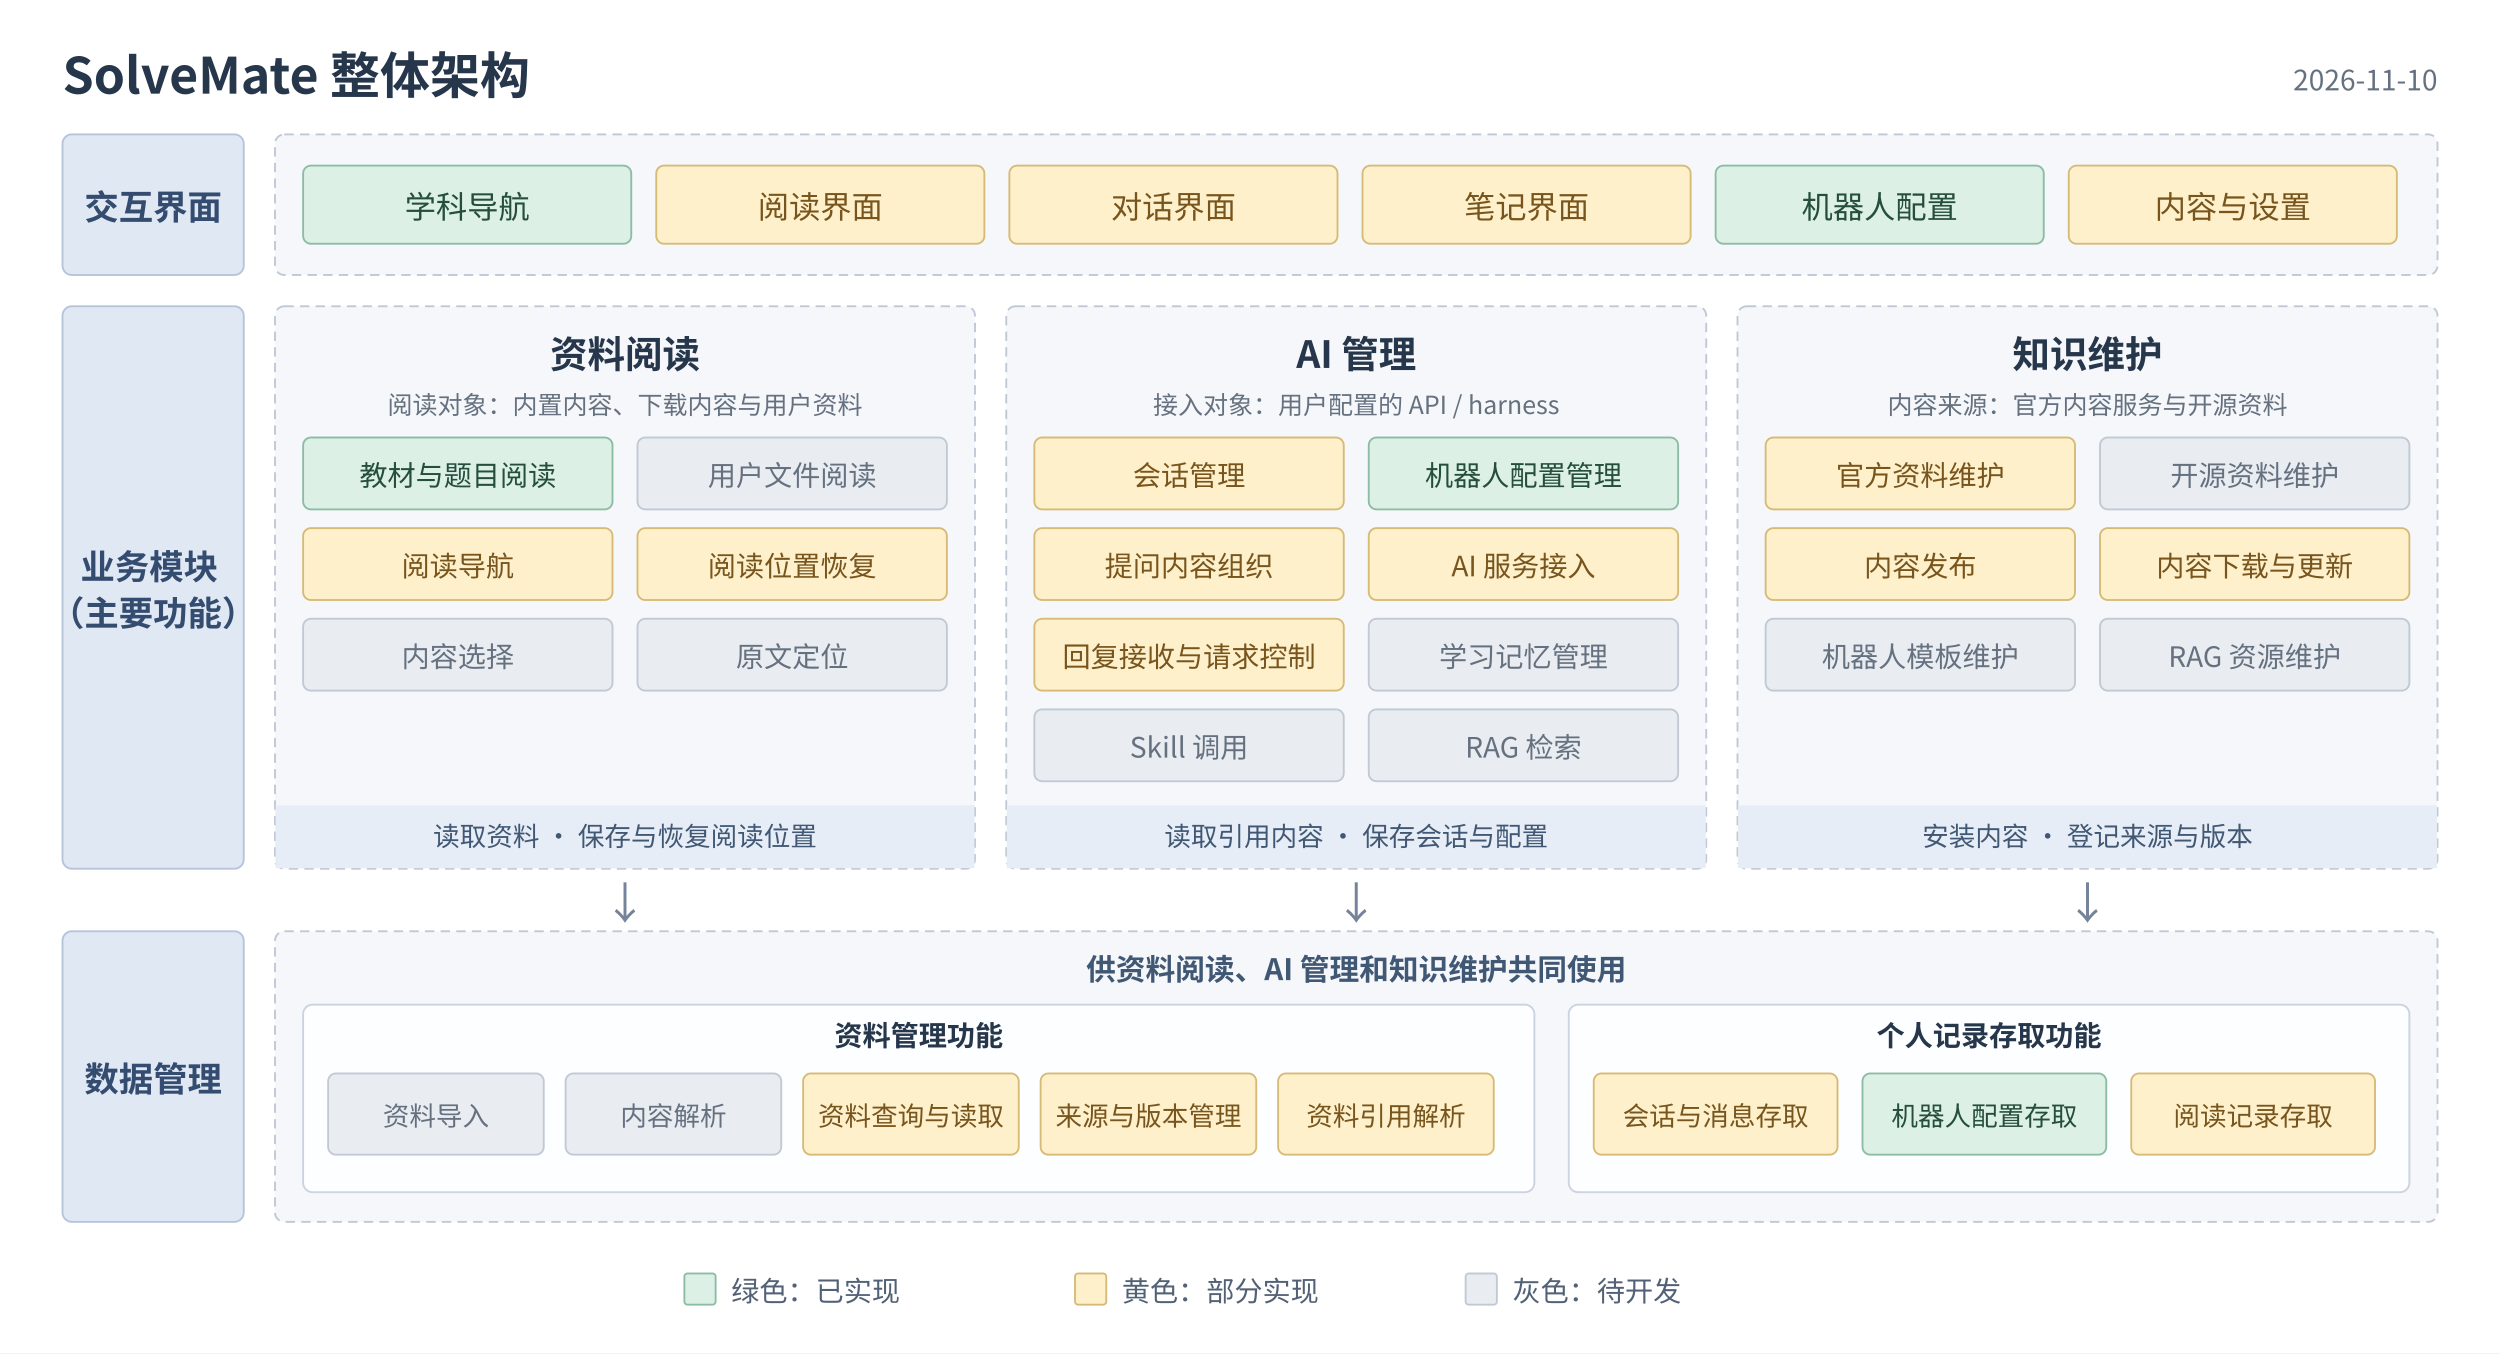
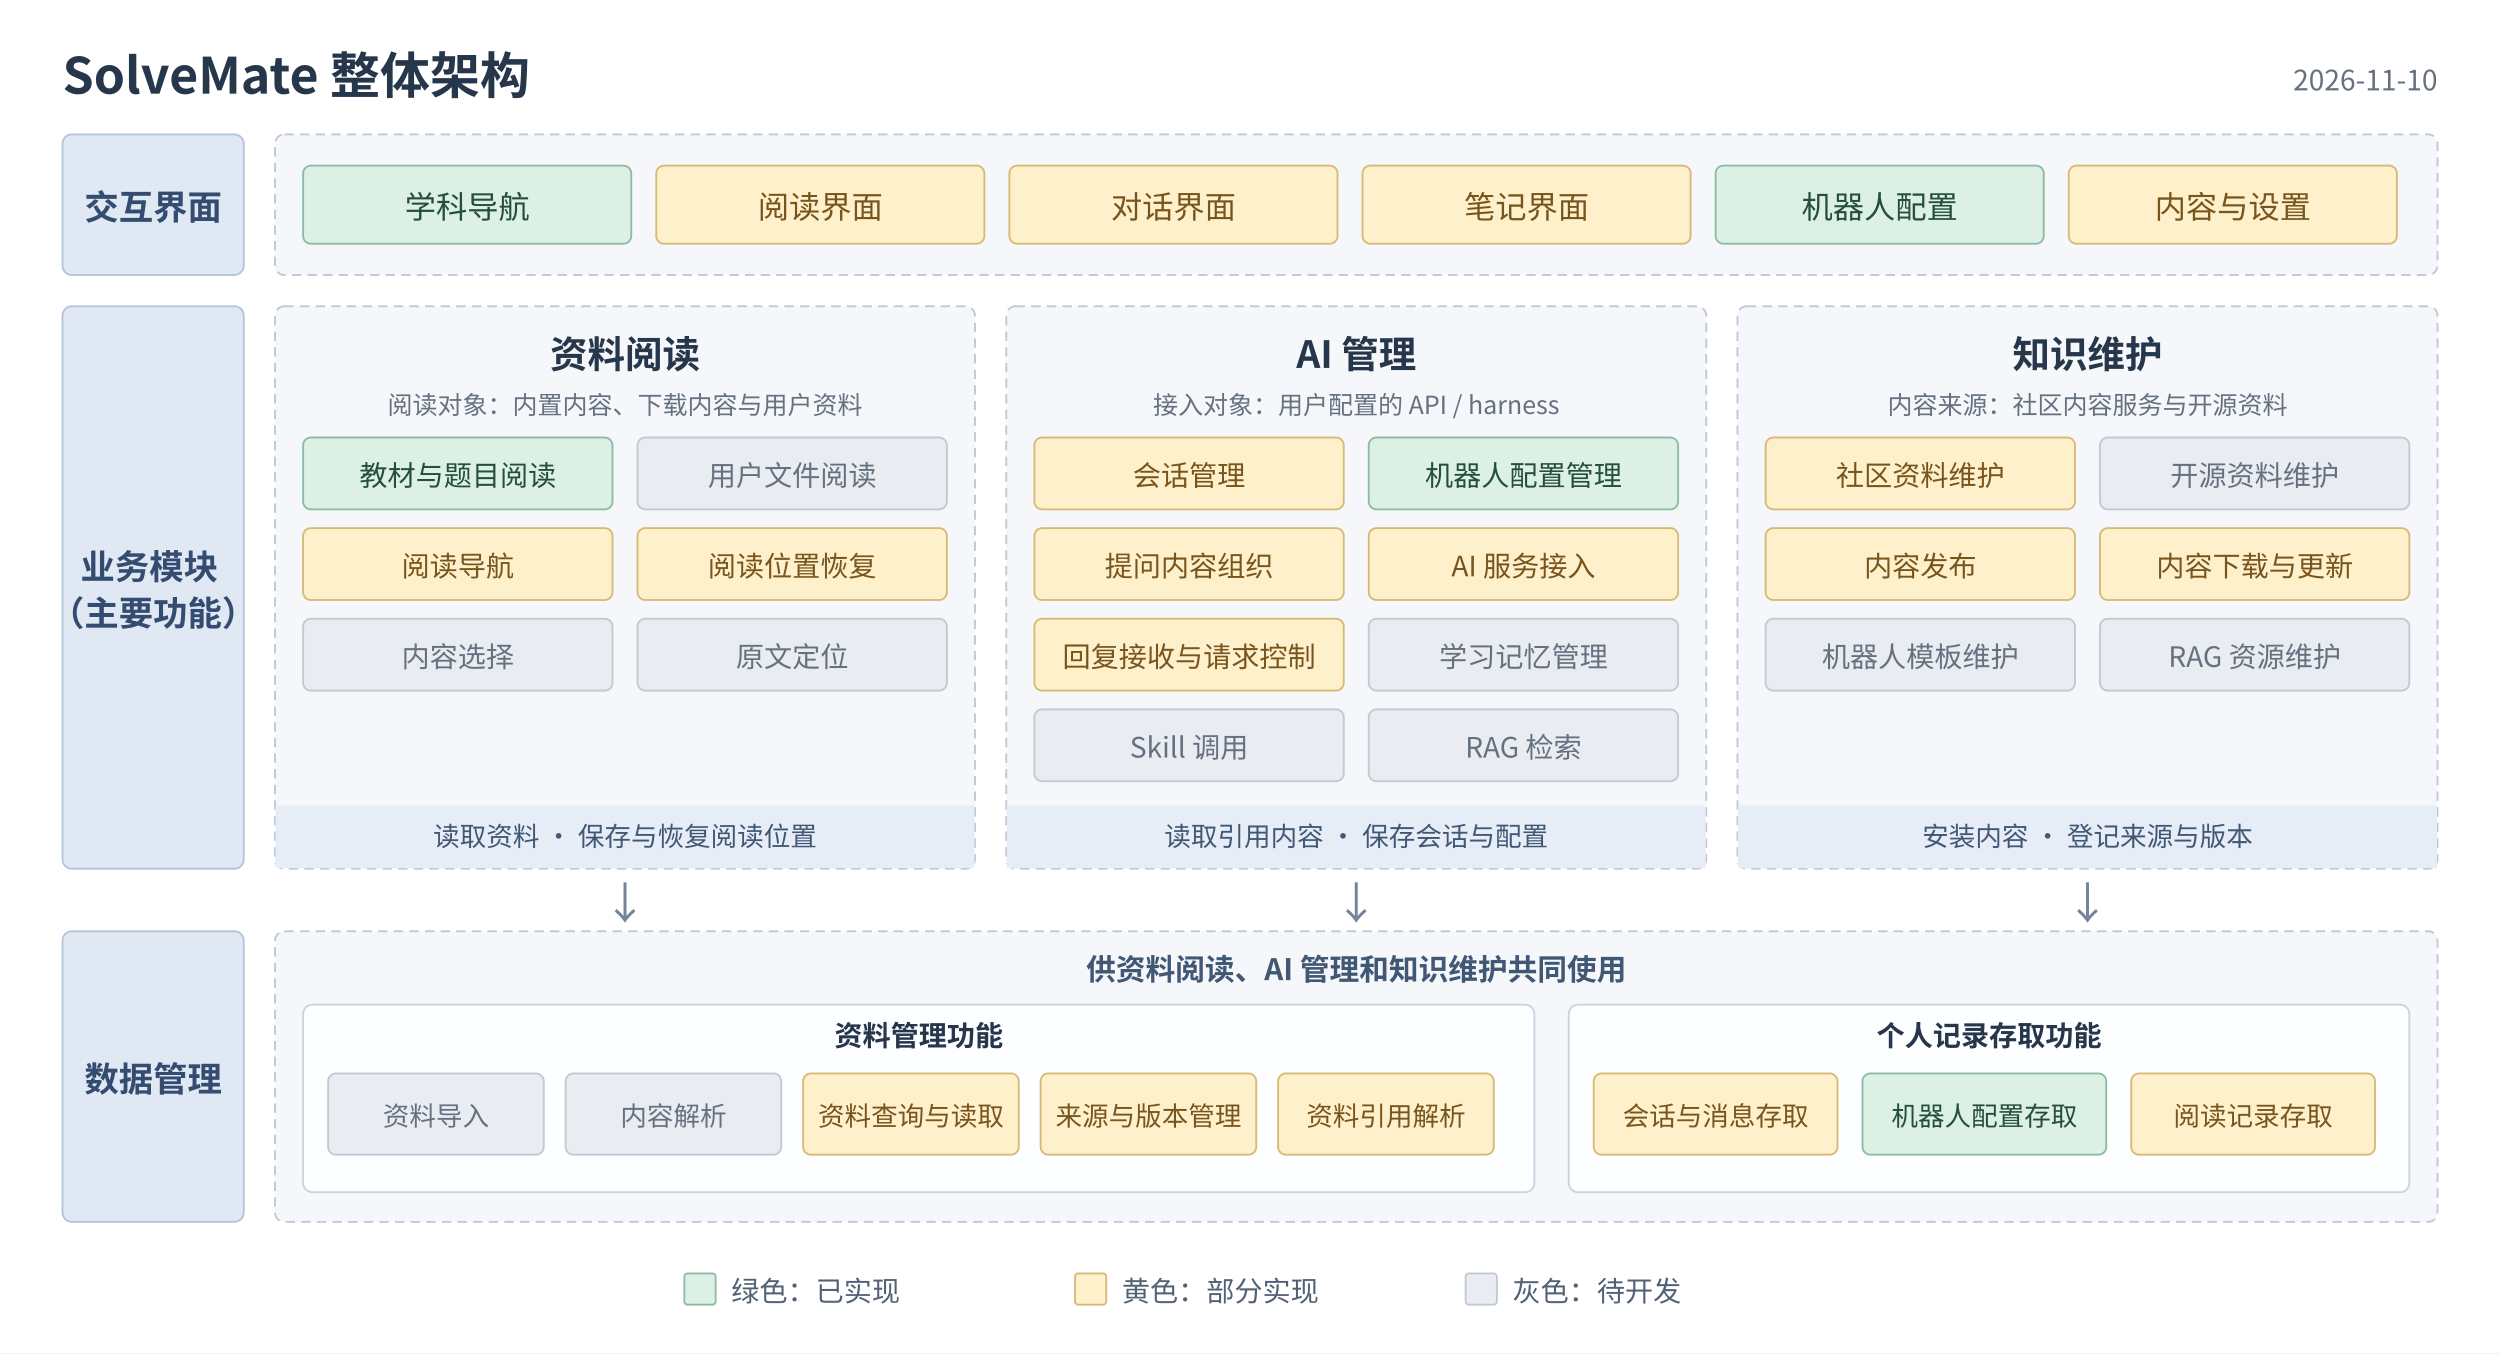
<svg xmlns="http://www.w3.org/2000/svg" width="1600" height="866" viewBox="0 0 1600 866" role="img" aria-labelledby="diagram-title diagram-description">
  <rect width="100%" height="100%" fill="white" />
  <text id="title" font-family="PingFang SC, Noto Sans CJK SC, sans-serif" font-size="32" fill="#26364B" font-weight="600" text-anchor="start">
    <tspan x="40" y="46" dominant-baseline="central">SolveMate 整体架构</tspan>
  </text>
  <text id="date" font-family="PingFang SC, Noto Sans CJK SC, sans-serif" font-size="18" fill="#667180" font-weight="400" text-anchor="end">
    <tspan x="1560" y="50" dominant-baseline="central">2026-11-10</tspan>
  </text>
  <rect id="ui-label-bg" x="40" y="86" width="116" height="90" rx="6" fill="#E0E8F4" stroke="#B5C4DB" stroke-width="1.2" />
  <text id="ui-label" font-family="PingFang SC, Noto Sans CJK SC, sans-serif" font-size="22" fill="#334C70" font-weight="600" text-anchor="middle">
    <tspan x="98" y="131" dominant-baseline="central">交互界面</tspan>
  </text>
  <rect id="ui-band" x="176" y="86" width="1384" height="90" rx="6" fill="#F5F7FA" stroke="#BEC8D6" stroke-width="1.2" stroke-dasharray="6 4" />
  <rect id="ui-0" x="194" y="106" width="210" height="50" rx="5" fill="#DDF0E6" stroke="#8DBCA5" stroke-width="1.2" />
  <text id="ui-0-label" font-family="PingFang SC, Noto Sans CJK SC, sans-serif" font-size="20" fill="#254E3C" font-weight="400" text-anchor="middle">
    <tspan x="299" y="131" dominant-baseline="central">学科导航</tspan>
  </text>
  <rect id="ui-1" x="420" y="106" width="210" height="50" rx="5" fill="#FFF0CC" stroke="#D6BA76" stroke-width="1.2" />
  <text id="ui-1-label" font-family="PingFang SC, Noto Sans CJK SC, sans-serif" font-size="20" fill="#78551D" font-weight="400" text-anchor="middle">
    <tspan x="525" y="131" dominant-baseline="central">阅读界面</tspan>
  </text>
  <rect id="ui-2" x="646" y="106" width="210" height="50" rx="5" fill="#FFF0CC" stroke="#D6BA76" stroke-width="1.2" />
  <text id="ui-2-label" font-family="PingFang SC, Noto Sans CJK SC, sans-serif" font-size="20" fill="#78551D" font-weight="400" text-anchor="middle">
    <tspan x="751" y="131" dominant-baseline="central">对话界面</tspan>
  </text>
  <rect id="ui-3" x="872" y="106" width="210" height="50" rx="5" fill="#FFF0CC" stroke="#D6BA76" stroke-width="1.2" />
  <text id="ui-3-label" font-family="PingFang SC, Noto Sans CJK SC, sans-serif" font-size="20" fill="#78551D" font-weight="400" text-anchor="middle">
    <tspan x="977" y="131" dominant-baseline="central">笔记界面</tspan>
  </text>
  <rect id="ui-4" x="1098" y="106" width="210" height="50" rx="5" fill="#DDF0E6" stroke="#8DBCA5" stroke-width="1.2" />
  <text id="ui-4-label" font-family="PingFang SC, Noto Sans CJK SC, sans-serif" font-size="20" fill="#254E3C" font-weight="400" text-anchor="middle">
    <tspan x="1203" y="131" dominant-baseline="central">机器人配置</tspan>
  </text>
  <rect id="ui-5" x="1324" y="106" width="210" height="50" rx="5" fill="#FFF0CC" stroke="#D6BA76" stroke-width="1.2" />
  <text id="ui-5-label" font-family="PingFang SC, Noto Sans CJK SC, sans-serif" font-size="20" fill="#78551D" font-weight="400" text-anchor="middle">
    <tspan x="1429" y="131" dominant-baseline="central">内容与设置</tspan>
  </text>
  <rect id="business-label-bg" x="40" y="196" width="116" height="360" rx="6" fill="#E0E8F4" stroke="#B5C4DB" stroke-width="1.2" />
  <text id="business-label" font-family="PingFang SC, Noto Sans CJK SC, sans-serif" font-size="22" fill="#334C70" font-weight="600" text-anchor="middle">
    <tspan x="98" y="361.15" dominant-baseline="central">业务模块</tspan>
    <tspan x="98" y="390.85" dominant-baseline="central">（主要功能）</tspan>
  </text>
  <rect id="reading" x="176" y="196" width="448" height="360" rx="6" fill="#F5F7FA" stroke="#BEC8D6" stroke-width="1.2" stroke-dasharray="6 4" />
  <text id="reading-title" font-family="PingFang SC, Noto Sans CJK SC, sans-serif" font-size="24" fill="#26364B" font-weight="600" text-anchor="middle">
    <tspan x="400" y="225" dominant-baseline="central">资料阅读</tspan>
  </text>
  <text id="reading-context" font-family="PingFang SC, Noto Sans CJK SC, sans-serif" font-size="16" fill="#667180" font-weight="400" text-anchor="middle">
    <tspan x="400" y="258" dominant-baseline="central">阅读对象：内置内容、下载内容与用户资料</tspan>
  </text>
  <rect id="reading-0" x="194" y="280" width="198" height="46" rx="5" fill="#DDF0E6" stroke="#8DBCA5" stroke-width="1.2" />
  <text id="reading-0-label" font-family="PingFang SC, Noto Sans CJK SC, sans-serif" font-size="18" fill="#254E3C" font-weight="400" text-anchor="middle">
    <tspan x="293" y="303" dominant-baseline="central">教材与题目阅读</tspan>
  </text>
  <rect id="reading-1" x="408" y="280" width="198" height="46" rx="5" fill="#E9EDF2" stroke="#C1C9D4" stroke-width="1.2" />
  <text id="reading-1-label" font-family="PingFang SC, Noto Sans CJK SC, sans-serif" font-size="18" fill="#667180" font-weight="400" text-anchor="middle">
    <tspan x="507" y="303" dominant-baseline="central">用户文件阅读</tspan>
  </text>
  <rect id="reading-2" x="194" y="338" width="198" height="46" rx="5" fill="#FFF0CC" stroke="#D6BA76" stroke-width="1.2" />
  <text id="reading-2-label" font-family="PingFang SC, Noto Sans CJK SC, sans-serif" font-size="18" fill="#78551D" font-weight="400" text-anchor="middle">
    <tspan x="293" y="361" dominant-baseline="central">阅读导航</tspan>
  </text>
  <rect id="reading-3" x="408" y="338" width="198" height="46" rx="5" fill="#FFF0CC" stroke="#D6BA76" stroke-width="1.2" />
  <text id="reading-3-label" font-family="PingFang SC, Noto Sans CJK SC, sans-serif" font-size="18" fill="#78551D" font-weight="400" text-anchor="middle">
    <tspan x="507" y="361" dominant-baseline="central">阅读位置恢复</tspan>
  </text>
  <rect id="reading-4" x="194" y="396" width="198" height="46" rx="5" fill="#E9EDF2" stroke="#C1C9D4" stroke-width="1.2" />
  <text id="reading-4-label" font-family="PingFang SC, Noto Sans CJK SC, sans-serif" font-size="18" fill="#667180" font-weight="400" text-anchor="middle">
    <tspan x="293" y="419" dominant-baseline="central">内容选择</tspan>
  </text>
  <rect id="reading-5" x="408" y="396" width="198" height="46" rx="5" fill="#E9EDF2" stroke="#C1C9D4" stroke-width="1.2" />
  <text id="reading-5-label" font-family="PingFang SC, Noto Sans CJK SC, sans-serif" font-size="18" fill="#667180" font-weight="400" text-anchor="middle">
    <tspan x="507" y="419" dominant-baseline="central">原文定位</tspan>
  </text>
  <rect id="reading-usage-bg" x="177" y="516" width="446" height="39" rx="0" fill="#E7EDF6" stroke="#E7EDF6" stroke-width="1.2" />
  <text id="reading-usage" font-family="PingFang SC, Noto Sans CJK SC, sans-serif" font-size="17" fill="#415875" font-weight="400" text-anchor="middle">
    <tspan x="400" y="534" dominant-baseline="central">读取资料 · 保存与恢复阅读位置</tspan>
  </text>
  <text id="reading-dependency" font-family="PingFang SC, Noto Sans CJK SC, sans-serif" font-size="28" fill="#75849A" font-weight="400" text-anchor="middle">
    <tspan x="400" y="576" dominant-baseline="central">↓</tspan>
  </text>
  <rect id="ai" x="644" y="196" width="448" height="360" rx="6" fill="#F5F7FA" stroke="#BEC8D6" stroke-width="1.2" stroke-dasharray="6 4" />
  <text id="ai-title" font-family="PingFang SC, Noto Sans CJK SC, sans-serif" font-size="24" fill="#26364B" font-weight="600" text-anchor="middle">
    <tspan x="868" y="225" dominant-baseline="central">AI 管理</tspan>
  </text>
  <text id="ai-context" font-family="PingFang SC, Noto Sans CJK SC, sans-serif" font-size="16" fill="#667180" font-weight="400" text-anchor="middle">
    <tspan x="868" y="258" dominant-baseline="central">接入对象：用户配置的 API / harness</tspan>
  </text>
  <rect id="ai-0" x="662" y="280" width="198" height="46" rx="5" fill="#FFF0CC" stroke="#D6BA76" stroke-width="1.2" />
  <text id="ai-0-label" font-family="PingFang SC, Noto Sans CJK SC, sans-serif" font-size="18" fill="#78551D" font-weight="400" text-anchor="middle">
    <tspan x="761" y="303" dominant-baseline="central">会话管理</tspan>
  </text>
  <rect id="ai-1" x="876" y="280" width="198" height="46" rx="5" fill="#DDF0E6" stroke="#8DBCA5" stroke-width="1.2" />
  <text id="ai-1-label" font-family="PingFang SC, Noto Sans CJK SC, sans-serif" font-size="18" fill="#254E3C" font-weight="400" text-anchor="middle">
    <tspan x="975" y="303" dominant-baseline="central">机器人配置管理</tspan>
  </text>
  <rect id="ai-2" x="662" y="338" width="198" height="46" rx="5" fill="#FFF0CC" stroke="#D6BA76" stroke-width="1.2" />
  <text id="ai-2-label" font-family="PingFang SC, Noto Sans CJK SC, sans-serif" font-size="18" fill="#78551D" font-weight="400" text-anchor="middle">
    <tspan x="761" y="361" dominant-baseline="central">提问内容组织</tspan>
  </text>
  <rect id="ai-3" x="876" y="338" width="198" height="46" rx="5" fill="#FFF0CC" stroke="#D6BA76" stroke-width="1.2" />
  <text id="ai-3-label" font-family="PingFang SC, Noto Sans CJK SC, sans-serif" font-size="18" fill="#78551D" font-weight="400" text-anchor="middle">
    <tspan x="975" y="361" dominant-baseline="central">AI 服务接入</tspan>
  </text>
  <rect id="ai-4" x="662" y="396" width="198" height="46" rx="5" fill="#FFF0CC" stroke="#D6BA76" stroke-width="1.2" />
  <text id="ai-4-label" font-family="PingFang SC, Noto Sans CJK SC, sans-serif" font-size="18" fill="#78551D" font-weight="400" text-anchor="middle">
    <tspan x="761" y="419" dominant-baseline="central">回复接收与请求控制</tspan>
  </text>
  <rect id="ai-5" x="876" y="396" width="198" height="46" rx="5" fill="#E9EDF2" stroke="#C1C9D4" stroke-width="1.2" />
  <text id="ai-5-label" font-family="PingFang SC, Noto Sans CJK SC, sans-serif" font-size="18" fill="#667180" font-weight="400" text-anchor="middle">
    <tspan x="975" y="419" dominant-baseline="central">学习记忆管理</tspan>
  </text>
  <rect id="ai-6" x="662" y="454" width="198" height="46" rx="5" fill="#E9EDF2" stroke="#C1C9D4" stroke-width="1.2" />
  <text id="ai-6-label" font-family="PingFang SC, Noto Sans CJK SC, sans-serif" font-size="18" fill="#667180" font-weight="400" text-anchor="middle">
    <tspan x="761" y="477" dominant-baseline="central">Skill 调用</tspan>
  </text>
  <rect id="ai-7" x="876" y="454" width="198" height="46" rx="5" fill="#E9EDF2" stroke="#C1C9D4" stroke-width="1.2" />
  <text id="ai-7-label" font-family="PingFang SC, Noto Sans CJK SC, sans-serif" font-size="18" fill="#667180" font-weight="400" text-anchor="middle">
    <tspan x="975" y="477" dominant-baseline="central">RAG 检索</tspan>
  </text>
  <rect id="ai-usage-bg" x="645" y="516" width="446" height="39" rx="0" fill="#E7EDF6" stroke="#E7EDF6" stroke-width="1.2" />
  <text id="ai-usage" font-family="PingFang SC, Noto Sans CJK SC, sans-serif" font-size="17" fill="#415875" font-weight="400" text-anchor="middle">
    <tspan x="868" y="534" dominant-baseline="central">读取引用内容 · 保存会话与配置</tspan>
  </text>
  <text id="ai-dependency" font-family="PingFang SC, Noto Sans CJK SC, sans-serif" font-size="28" fill="#75849A" font-weight="400" text-anchor="middle">
    <tspan x="868" y="576" dominant-baseline="central">↓</tspan>
  </text>
  <rect id="knowledge" x="1112" y="196" width="448" height="360" rx="6" fill="#F5F7FA" stroke="#BEC8D6" stroke-width="1.2" stroke-dasharray="6 4" />
  <text id="knowledge-title" font-family="PingFang SC, Noto Sans CJK SC, sans-serif" font-size="24" fill="#26364B" font-weight="600" text-anchor="middle">
    <tspan x="1336" y="225" dominant-baseline="central">知识维护</tspan>
  </text>
  <text id="knowledge-context" font-family="PingFang SC, Noto Sans CJK SC, sans-serif" font-size="16" fill="#667180" font-weight="400" text-anchor="middle">
-     <tspan x="1336" y="258" dominant-baseline="central">内容来源：官方内容服务与开源资料</tspan>
+     <tspan x="1336" y="258" dominant-baseline="central">内容来源：社区内容服务与开源资料</tspan>
  </text>
  <rect id="knowledge-0" x="1130" y="280" width="198" height="46" rx="5" fill="#FFF0CC" stroke="#D6BA76" stroke-width="1.2" />
  <text id="knowledge-0-label" font-family="PingFang SC, Noto Sans CJK SC, sans-serif" font-size="18" fill="#78551D" font-weight="400" text-anchor="middle">
-     <tspan x="1229" y="303" dominant-baseline="central">官方资料维护</tspan>
+     <tspan x="1229" y="303" dominant-baseline="central">社区资料维护</tspan>
  </text>
  <rect id="knowledge-1" x="1344" y="280" width="198" height="46" rx="5" fill="#E9EDF2" stroke="#C1C9D4" stroke-width="1.2" />
  <text id="knowledge-1-label" font-family="PingFang SC, Noto Sans CJK SC, sans-serif" font-size="18" fill="#667180" font-weight="400" text-anchor="middle">
    <tspan x="1443" y="303" dominant-baseline="central">开源资料维护</tspan>
  </text>
  <rect id="knowledge-2" x="1130" y="338" width="198" height="46" rx="5" fill="#FFF0CC" stroke="#D6BA76" stroke-width="1.2" />
  <text id="knowledge-2-label" font-family="PingFang SC, Noto Sans CJK SC, sans-serif" font-size="18" fill="#78551D" font-weight="400" text-anchor="middle">
    <tspan x="1229" y="361" dominant-baseline="central">内容发布</tspan>
  </text>
  <rect id="knowledge-3" x="1344" y="338" width="198" height="46" rx="5" fill="#FFF0CC" stroke="#D6BA76" stroke-width="1.2" />
  <text id="knowledge-3-label" font-family="PingFang SC, Noto Sans CJK SC, sans-serif" font-size="18" fill="#78551D" font-weight="400" text-anchor="middle">
    <tspan x="1443" y="361" dominant-baseline="central">内容下载与更新</tspan>
  </text>
  <rect id="knowledge-4" x="1130" y="396" width="198" height="46" rx="5" fill="#E9EDF2" stroke="#C1C9D4" stroke-width="1.2" />
  <text id="knowledge-4-label" font-family="PingFang SC, Noto Sans CJK SC, sans-serif" font-size="18" fill="#667180" font-weight="400" text-anchor="middle">
    <tspan x="1229" y="419" dominant-baseline="central">机器人模板维护</tspan>
  </text>
  <rect id="knowledge-5" x="1344" y="396" width="198" height="46" rx="5" fill="#E9EDF2" stroke="#C1C9D4" stroke-width="1.2" />
  <text id="knowledge-5-label" font-family="PingFang SC, Noto Sans CJK SC, sans-serif" font-size="18" fill="#667180" font-weight="400" text-anchor="middle">
    <tspan x="1443" y="419" dominant-baseline="central">RAG 资源维护</tspan>
  </text>
  <rect id="knowledge-usage-bg" x="1113" y="516" width="446" height="39" rx="0" fill="#E7EDF6" stroke="#E7EDF6" stroke-width="1.2" />
  <text id="knowledge-usage" font-family="PingFang SC, Noto Sans CJK SC, sans-serif" font-size="17" fill="#415875" font-weight="400" text-anchor="middle">
    <tspan x="1336" y="534" dominant-baseline="central">安装内容 · 登记来源与版本</tspan>
  </text>
  <text id="knowledge-dependency" font-family="PingFang SC, Noto Sans CJK SC, sans-serif" font-size="28" fill="#75849A" font-weight="400" text-anchor="middle">
    <tspan x="1336" y="576" dominant-baseline="central">↓</tspan>
  </text>
  <rect id="data-label-bg" x="40" y="596" width="116" height="186" rx="6" fill="#E0E8F4" stroke="#B5C4DB" stroke-width="1.2" />
  <text id="data-label" font-family="PingFang SC, Noto Sans CJK SC, sans-serif" font-size="22" fill="#334C70" font-weight="600" text-anchor="middle">
    <tspan x="98" y="689" dominant-baseline="central">数据管理</tspan>
  </text>
  <rect id="data-band" x="176" y="596" width="1384" height="186" rx="6" fill="#F5F7FA" stroke="#BEC8D6" stroke-width="1.2" stroke-dasharray="6 4" />
  <text id="data-shared" font-family="PingFang SC, Noto Sans CJK SC, sans-serif" font-size="19" fill="#415875" font-weight="600" text-anchor="middle">
    <tspan x="868" y="619" dominant-baseline="central">供资料阅读、AI 管理和知识维护共同使用</tspan>
  </text>
  <rect id="files" x="194" y="643" width="788" height="120" rx="6" fill="#FDFEFF" stroke="#CAD3DF" stroke-width="1.2" />
  <text id="files-title" font-family="PingFang SC, Noto Sans CJK SC, sans-serif" font-size="18" fill="#26364B" font-weight="600" text-anchor="middle">
    <tspan x="588" y="661.5" dominant-baseline="central">资料管理功能</tspan>
  </text>
  <rect id="files-0" x="210" y="687" width="138" height="52" rx="5" fill="#E9EDF2" stroke="#C1C9D4" stroke-width="1.2" />
  <text id="files-0-label" font-family="PingFang SC, Noto Sans CJK SC, sans-serif" font-size="17" fill="#667180" font-weight="400" text-anchor="middle">
    <tspan x="279" y="713" dominant-baseline="central">资料导入</tspan>
  </text>
  <rect id="files-1" x="362" y="687" width="138" height="52" rx="5" fill="#E9EDF2" stroke="#C1C9D4" stroke-width="1.2" />
  <text id="files-1-label" font-family="PingFang SC, Noto Sans CJK SC, sans-serif" font-size="17" fill="#667180" font-weight="400" text-anchor="middle">
    <tspan x="431" y="713" dominant-baseline="central">内容解析</tspan>
  </text>
  <rect id="files-2" x="514" y="687" width="138" height="52" rx="5" fill="#FFF0CC" stroke="#D6BA76" stroke-width="1.2" />
  <text id="files-2-label" font-family="PingFang SC, Noto Sans CJK SC, sans-serif" font-size="17" fill="#78551D" font-weight="400" text-anchor="middle">
    <tspan x="583" y="713" dominant-baseline="central">资料查询与读取</tspan>
  </text>
  <rect id="files-3" x="666" y="687" width="138" height="52" rx="5" fill="#FFF0CC" stroke="#D6BA76" stroke-width="1.2" />
  <text id="files-3-label" font-family="PingFang SC, Noto Sans CJK SC, sans-serif" font-size="17" fill="#78551D" font-weight="400" text-anchor="middle">
    <tspan x="735" y="713" dominant-baseline="central">来源与版本管理</tspan>
  </text>
  <rect id="files-4" x="818" y="687" width="138" height="52" rx="5" fill="#FFF0CC" stroke="#D6BA76" stroke-width="1.2" />
  <text id="files-4-label" font-family="PingFang SC, Noto Sans CJK SC, sans-serif" font-size="17" fill="#78551D" font-weight="400" text-anchor="middle">
    <tspan x="887" y="713" dominant-baseline="central">资料引用解析</tspan>
  </text>
  <rect id="records" x="1004" y="643" width="538" height="120" rx="6" fill="#FDFEFF" stroke="#CAD3DF" stroke-width="1.2" />
  <text id="records-title" font-family="PingFang SC, Noto Sans CJK SC, sans-serif" font-size="18" fill="#26364B" font-weight="600" text-anchor="middle">
    <tspan x="1273" y="661.5" dominant-baseline="central">个人记录存取功能</tspan>
  </text>
  <rect id="records-0" x="1020" y="687" width="156" height="52" rx="5" fill="#FFF0CC" stroke="#D6BA76" stroke-width="1.2" />
  <text id="records-0-label" font-family="PingFang SC, Noto Sans CJK SC, sans-serif" font-size="17" fill="#78551D" font-weight="400" text-anchor="middle">
    <tspan x="1098" y="713" dominant-baseline="central">会话与消息存取</tspan>
  </text>
  <rect id="records-1" x="1192" y="687" width="156" height="52" rx="5" fill="#DDF0E6" stroke="#8DBCA5" stroke-width="1.2" />
  <text id="records-1-label" font-family="PingFang SC, Noto Sans CJK SC, sans-serif" font-size="17" fill="#254E3C" font-weight="400" text-anchor="middle">
    <tspan x="1270" y="713" dominant-baseline="central">机器人配置存取</tspan>
  </text>
  <rect id="records-2" x="1364" y="687" width="156" height="52" rx="5" fill="#FFF0CC" stroke="#D6BA76" stroke-width="1.2" />
  <text id="records-2-label" font-family="PingFang SC, Noto Sans CJK SC, sans-serif" font-size="17" fill="#78551D" font-weight="400" text-anchor="middle">
    <tspan x="1442" y="713" dominant-baseline="central">阅读记录存取</tspan>
  </text>
  <rect id="legend-done" x="438" y="815" width="20" height="20" rx="2" fill="#DDF0E6" stroke="#8DBCA5" stroke-width="1.2" />
  <text id="legend-done-label" font-family="PingFang SC, Noto Sans CJK SC, sans-serif" font-size="18" fill="#526175" font-weight="400" text-anchor="start">
    <tspan x="468" y="825" dominant-baseline="central">绿色：已实现</tspan>
  </text>
  <rect id="legend-partial" x="688" y="815" width="20" height="20" rx="2" fill="#FFF0CC" stroke="#D6BA76" stroke-width="1.2" />
  <text id="legend-partial-label" font-family="PingFang SC, Noto Sans CJK SC, sans-serif" font-size="18" fill="#526175" font-weight="400" text-anchor="start">
    <tspan x="718" y="825" dominant-baseline="central">黄色：部分实现</tspan>
  </text>
  <rect id="legend-planned" x="938" y="815" width="20" height="20" rx="2" fill="#E9EDF2" stroke="#C1C9D4" stroke-width="1.2" />
  <text id="legend-planned-label" font-family="PingFang SC, Noto Sans CJK SC, sans-serif" font-size="18" fill="#526175" font-weight="400" text-anchor="start">
    <tspan x="968" y="825" dominant-baseline="central">灰色：待开发</tspan>
  </text>
</svg>
